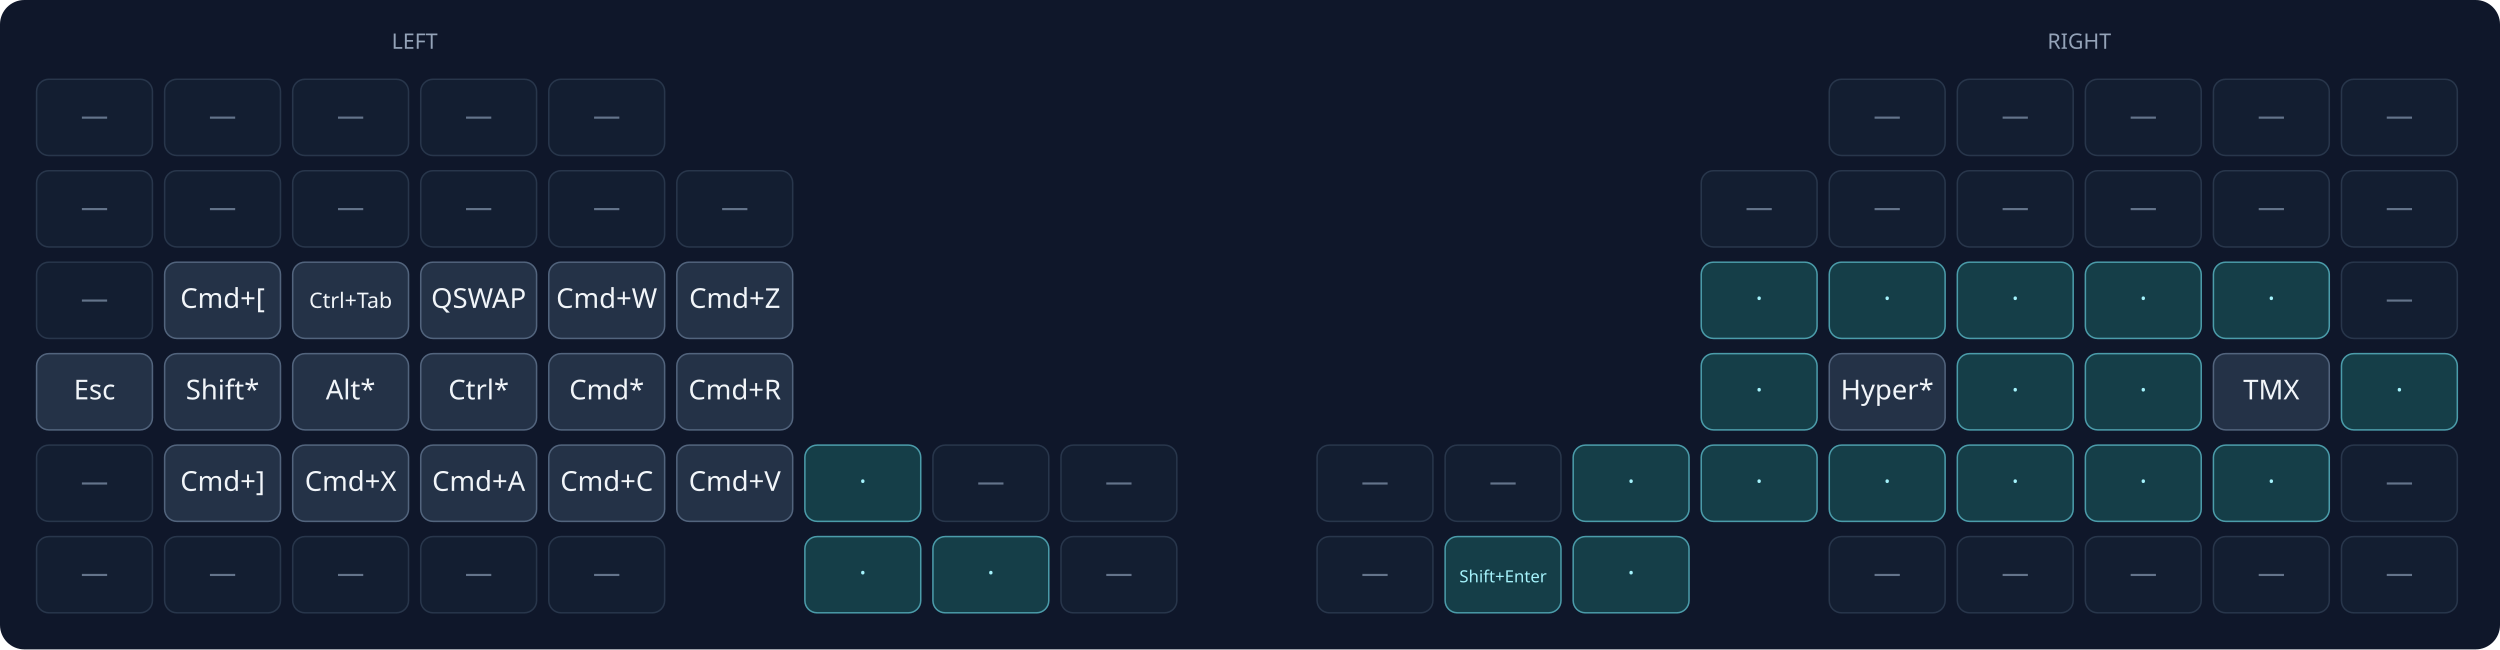
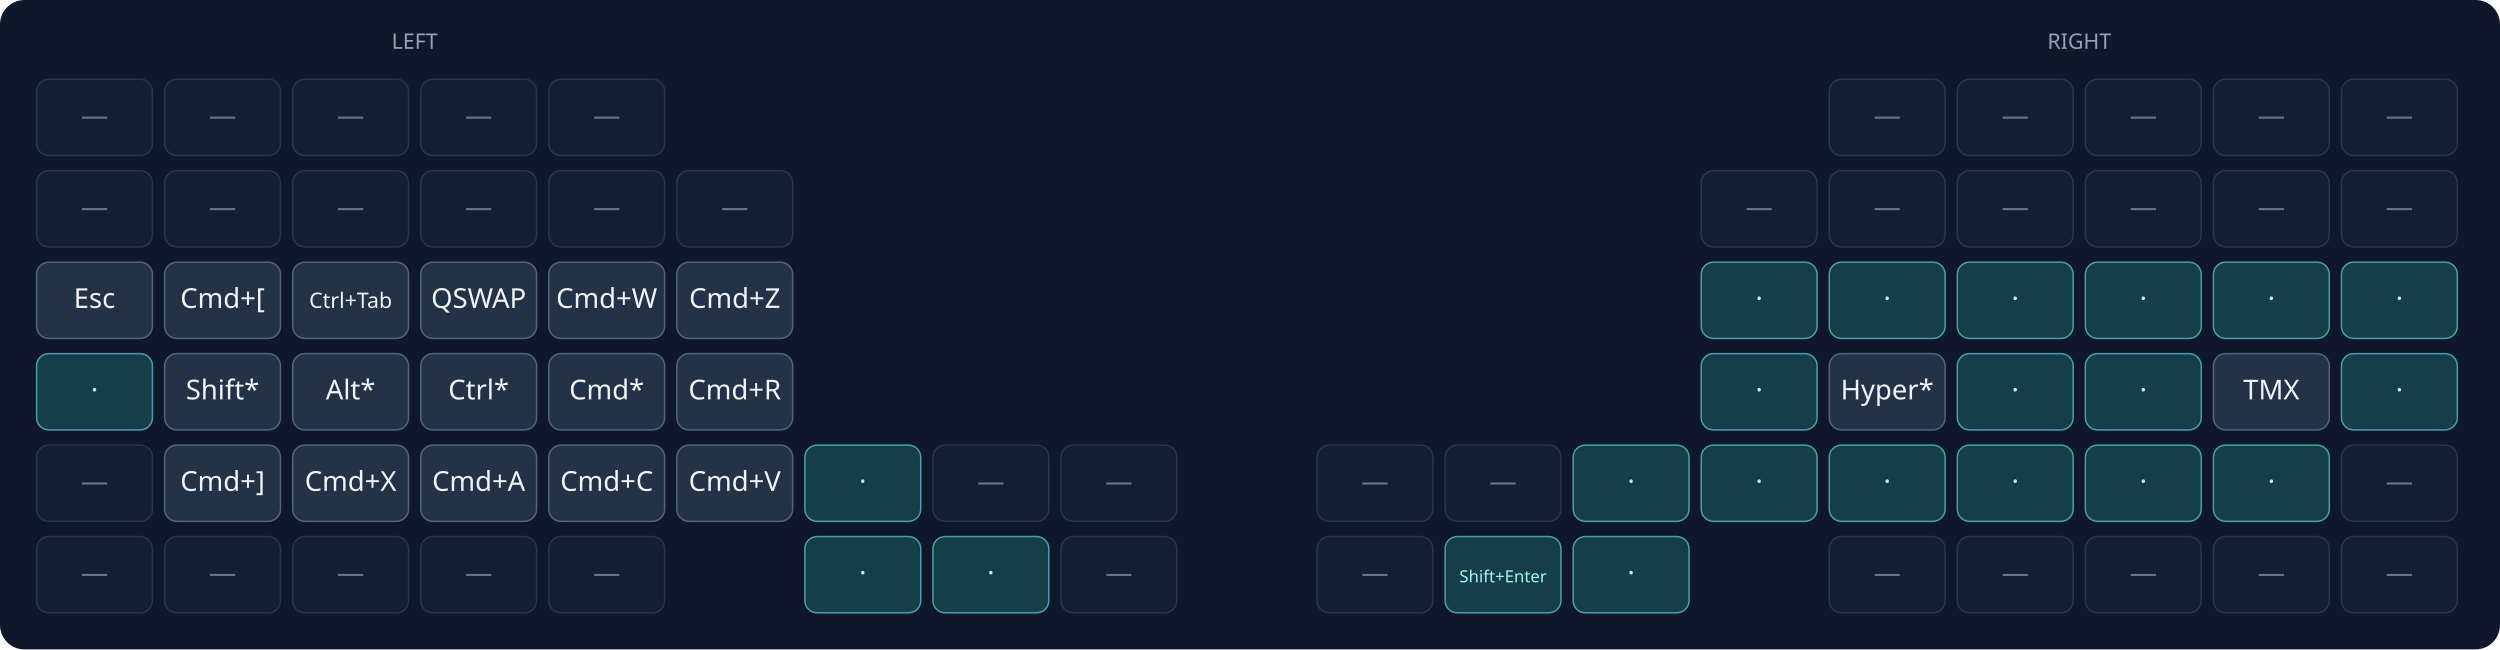
<svg xmlns="http://www.w3.org/2000/svg" width="1640" height="426" viewBox="0 0 1640 426" role="img" aria-labelledby="title desc">
  <rect width="1640" height="426" rx="16" fill="#0f172a" />
  <g font-family="system-ui, sans-serif" text-anchor="middle">
    <text x="272" y="32" fill="#94a3b8" font-size="14">LEFT</text>
    <text x="1364" y="32" fill="#94a3b8" font-size="14">RIGHT</text>
    <g data-position="0" data-binding="&amp;none">
      <rect x="24" y="52" width="76" height="50" rx="8" fill="#131e31" stroke="#28364b" />
      <text x="62" y="82" fill="#64748b" font-size="18">—</text>
    </g>
    <g data-position="1" data-binding="&amp;none">
      <rect x="108" y="52" width="76" height="50" rx="8" fill="#131e31" stroke="#28364b" />
      <text x="146" y="82" fill="#64748b" font-size="18">—</text>
    </g>
    <g data-position="2" data-binding="&amp;none">
      <rect x="192" y="52" width="76" height="50" rx="8" fill="#131e31" stroke="#28364b" />
      <text x="230" y="82" fill="#64748b" font-size="18">—</text>
    </g>
    <g data-position="3" data-binding="&amp;none">
      <rect x="276" y="52" width="76" height="50" rx="8" fill="#131e31" stroke="#28364b" />
      <text x="314" y="82" fill="#64748b" font-size="18">—</text>
    </g>
    <g data-position="4" data-binding="&amp;none">
      <rect x="360" y="52" width="76" height="50" rx="8" fill="#131e31" stroke="#28364b" />
      <text x="398" y="82" fill="#64748b" font-size="18">—</text>
    </g>
    <g data-position="5" data-binding="&amp;none">
      <rect x="1200" y="52" width="76" height="50" rx="8" fill="#131e31" stroke="#28364b" />
      <text x="1238" y="82" fill="#64748b" font-size="18">—</text>
    </g>
    <g data-position="6" data-binding="&amp;none">
      <rect x="1284" y="52" width="76" height="50" rx="8" fill="#131e31" stroke="#28364b" />
      <text x="1322" y="82" fill="#64748b" font-size="18">—</text>
    </g>
    <g data-position="7" data-binding="&amp;none">
      <rect x="1368" y="52" width="76" height="50" rx="8" fill="#131e31" stroke="#28364b" />
      <text x="1406" y="82" fill="#64748b" font-size="18">—</text>
    </g>
    <g data-position="8" data-binding="&amp;none">
      <rect x="1452" y="52" width="76" height="50" rx="8" fill="#131e31" stroke="#28364b" />
      <text x="1490" y="82" fill="#64748b" font-size="18">—</text>
    </g>
    <g data-position="9" data-binding="&amp;none">
      <rect x="1536" y="52" width="76" height="50" rx="8" fill="#131e31" stroke="#28364b" />
      <text x="1574" y="82" fill="#64748b" font-size="18">—</text>
    </g>
    <g data-position="10" data-binding="&amp;none">
      <rect x="24" y="112" width="76" height="50" rx="8" fill="#131e31" stroke="#28364b" />
      <text x="62" y="142" fill="#64748b" font-size="18">—</text>
    </g>
    <g data-position="11" data-binding="&amp;none">
      <rect x="108" y="112" width="76" height="50" rx="8" fill="#131e31" stroke="#28364b" />
      <text x="146" y="142" fill="#64748b" font-size="18">—</text>
    </g>
    <g data-position="12" data-binding="&amp;none">
      <rect x="192" y="112" width="76" height="50" rx="8" fill="#131e31" stroke="#28364b" />
      <text x="230" y="142" fill="#64748b" font-size="18">—</text>
    </g>
    <g data-position="13" data-binding="&amp;none">
      <rect x="276" y="112" width="76" height="50" rx="8" fill="#131e31" stroke="#28364b" />
      <text x="314" y="142" fill="#64748b" font-size="18">—</text>
    </g>
    <g data-position="14" data-binding="&amp;none">
      <rect x="360" y="112" width="76" height="50" rx="8" fill="#131e31" stroke="#28364b" />
      <text x="398" y="142" fill="#64748b" font-size="18">—</text>
    </g>
    <g data-position="15" data-binding="&amp;none">
      <rect x="444" y="112" width="76" height="50" rx="8" fill="#131e31" stroke="#28364b" />
      <text x="482" y="142" fill="#64748b" font-size="18">—</text>
    </g>
    <g data-position="16" data-binding="&amp;none">
      <rect x="1116" y="112" width="76" height="50" rx="8" fill="#131e31" stroke="#28364b" />
      <text x="1154" y="142" fill="#64748b" font-size="18">—</text>
    </g>
    <g data-position="17" data-binding="&amp;none">
      <rect x="1200" y="112" width="76" height="50" rx="8" fill="#131e31" stroke="#28364b" />
      <text x="1238" y="142" fill="#64748b" font-size="18">—</text>
    </g>
    <g data-position="18" data-binding="&amp;none">
      <rect x="1284" y="112" width="76" height="50" rx="8" fill="#131e31" stroke="#28364b" />
      <text x="1322" y="142" fill="#64748b" font-size="18">—</text>
    </g>
    <g data-position="19" data-binding="&amp;none">
      <rect x="1368" y="112" width="76" height="50" rx="8" fill="#131e31" stroke="#28364b" />
      <text x="1406" y="142" fill="#64748b" font-size="18">—</text>
    </g>
    <g data-position="20" data-binding="&amp;none">
      <rect x="1452" y="112" width="76" height="50" rx="8" fill="#131e31" stroke="#28364b" />
      <text x="1490" y="142" fill="#64748b" font-size="18">—</text>
    </g>
    <g data-position="21" data-binding="&amp;none">
      <rect x="1536" y="112" width="76" height="50" rx="8" fill="#131e31" stroke="#28364b" />
      <text x="1574" y="142" fill="#64748b" font-size="18">—</text>
    </g>
-     <g data-position="22" data-binding="&amp;none">
-       <rect x="24" y="172" width="76" height="50" rx="8" fill="#131e31" stroke="#28364b" />
-       <text x="62" y="202" fill="#64748b" font-size="18">—</text>
+     <g data-position="22" data-binding="&amp;kp ESC">
+       <rect x="24" y="172" width="76" height="50" rx="8" fill="#243247" stroke="#52647d" />
+       <text x="62" y="202" fill="#f1f5f9" font-size="18">Esc</text>
    </g>
    <g data-position="23" data-binding="&amp;kp LG(LBKT)">
      <rect x="108" y="172" width="76" height="50" rx="8" fill="#243247" stroke="#52647d" />
      <text x="146" y="202" fill="#f1f5f9" font-size="18">Cmd+[</text>
    </g>
    <g data-position="24" data-binding="&amp;kp LC(TAB)">
      <rect x="192" y="172" width="76" height="50" rx="8" fill="#243247" stroke="#52647d" />
      <text x="230" y="202" fill="#f1f5f9" font-size="14">Ctrl+Tab</text>
    </g>
    <g data-position="25" data-binding="&amp;quick_swap">
      <rect x="276" y="172" width="76" height="50" rx="8" fill="#243247" stroke="#52647d" />
      <text x="314" y="202" fill="#f1f5f9" font-size="18">QSWAP</text>
    </g>
    <g data-position="26" data-binding="&amp;kp LG(W)">
      <rect x="360" y="172" width="76" height="50" rx="8" fill="#243247" stroke="#52647d" />
      <text x="398" y="202" fill="#f1f5f9" font-size="18">Cmd+W</text>
    </g>
    <g data-position="27" data-binding="&amp;kp LG(Z)">
      <rect x="444" y="172" width="76" height="50" rx="8" fill="#243247" stroke="#52647d" />
      <text x="482" y="202" fill="#f1f5f9" font-size="18">Cmd+Z</text>
    </g>
    <g data-position="28" data-binding="&amp;trans">
      <rect x="1116" y="172" width="76" height="50" rx="8" fill="#153e48" stroke="#4b9caa" />
      <text x="1154" y="202" fill="#a5f3fc" font-size="18">·</text>
    </g>
    <g data-position="29" data-binding="&amp;trans">
      <rect x="1200" y="172" width="76" height="50" rx="8" fill="#153e48" stroke="#4b9caa" />
      <text x="1238" y="202" fill="#a5f3fc" font-size="18">·</text>
    </g>
    <g data-position="30" data-binding="&amp;trans">
      <rect x="1284" y="172" width="76" height="50" rx="8" fill="#153e48" stroke="#4b9caa" />
      <text x="1322" y="202" fill="#a5f3fc" font-size="18">·</text>
    </g>
    <g data-position="31" data-binding="&amp;trans">
      <rect x="1368" y="172" width="76" height="50" rx="8" fill="#153e48" stroke="#4b9caa" />
      <text x="1406" y="202" fill="#a5f3fc" font-size="18">·</text>
    </g>
    <g data-position="32" data-binding="&amp;trans">
      <rect x="1452" y="172" width="76" height="50" rx="8" fill="#153e48" stroke="#4b9caa" />
      <text x="1490" y="202" fill="#a5f3fc" font-size="18">·</text>
    </g>
-     <g data-position="33" data-binding="&amp;none">
-       <rect x="1536" y="172" width="76" height="50" rx="8" fill="#131e31" stroke="#28364b" />
-       <text x="1574" y="202" fill="#64748b" font-size="18">—</text>
-     </g>
-     <g data-position="34" data-binding="&amp;kp ESC">
-       <rect x="24" y="232" width="76" height="50" rx="8" fill="#243247" stroke="#52647d" />
-       <text x="62" y="262" fill="#f1f5f9" font-size="18">Esc</text>
+     <g data-position="33" data-binding="&amp;trans">
+       <rect x="1536" y="172" width="76" height="50" rx="8" fill="#153e48" stroke="#4b9caa" />
+       <text x="1574" y="202" fill="#a5f3fc" font-size="18">·</text>
+     </g>
+     <g data-position="34" data-binding="&amp;trans">
+       <rect x="24" y="232" width="76" height="50" rx="8" fill="#153e48" stroke="#4b9caa" />
+       <text x="62" y="262" fill="#a5f3fc" font-size="18">·</text>
    </g>
    <g data-position="35" data-binding="&amp;hm LSHFT LSHFT">
      <rect x="108" y="232" width="76" height="50" rx="8" fill="#243247" stroke="#52647d" />
      <text x="146" y="262" fill="#f1f5f9" font-size="18">Shift*</text>
    </g>
    <g data-position="36" data-binding="&amp;hm LALT LALT">
      <rect x="192" y="232" width="76" height="50" rx="8" fill="#243247" stroke="#52647d" />
      <text x="230" y="262" fill="#f1f5f9" font-size="18">Alt*</text>
    </g>
    <g data-position="37" data-binding="&amp;hm LCTRL LCTRL">
      <rect x="276" y="232" width="76" height="50" rx="8" fill="#243247" stroke="#52647d" />
      <text x="314" y="262" fill="#f1f5f9" font-size="18">Ctrl*</text>
    </g>
    <g data-position="38" data-binding="&amp;hm LGUI LGUI">
      <rect x="360" y="232" width="76" height="50" rx="8" fill="#243247" stroke="#52647d" />
      <text x="398" y="262" fill="#f1f5f9" font-size="18">Cmd*</text>
    </g>
    <g data-position="39" data-binding="&amp;kp LG(R)">
      <rect x="444" y="232" width="76" height="50" rx="8" fill="#243247" stroke="#52647d" />
      <text x="482" y="262" fill="#f1f5f9" font-size="18">Cmd+R</text>
    </g>
    <g data-position="40" data-binding="&amp;trans">
      <rect x="1116" y="232" width="76" height="50" rx="8" fill="#153e48" stroke="#4b9caa" />
      <text x="1154" y="262" fill="#a5f3fc" font-size="18">·</text>
    </g>
    <g data-position="41" data-binding="&amp;hm HYPER_MOD HYPER_MOD">
      <rect x="1200" y="232" width="76" height="50" rx="8" fill="#243247" stroke="#52647d" />
      <text x="1238" y="262" fill="#f1f5f9" font-size="18">Hyper*</text>
    </g>
    <g data-position="42" data-binding="&amp;trans">
      <rect x="1284" y="232" width="76" height="50" rx="8" fill="#153e48" stroke="#4b9caa" />
      <text x="1322" y="262" fill="#a5f3fc" font-size="18">·</text>
    </g>
    <g data-position="43" data-binding="&amp;trans">
      <rect x="1368" y="232" width="76" height="50" rx="8" fill="#153e48" stroke="#4b9caa" />
      <text x="1406" y="262" fill="#a5f3fc" font-size="18">·</text>
    </g>
    <g data-position="44" data-binding="&amp;tmx">
      <rect x="1452" y="232" width="76" height="50" rx="8" fill="#243247" stroke="#52647d" />
      <text x="1490" y="262" fill="#f1f5f9" font-size="18">TMX</text>
    </g>
    <g data-position="45" data-binding="&amp;trans">
      <rect x="1536" y="232" width="76" height="50" rx="8" fill="#153e48" stroke="#4b9caa" />
      <text x="1574" y="262" fill="#a5f3fc" font-size="18">·</text>
    </g>
    <g data-position="46" data-binding="&amp;none">
      <rect x="24" y="292" width="76" height="50" rx="8" fill="#131e31" stroke="#28364b" />
      <text x="62" y="322" fill="#64748b" font-size="18">—</text>
    </g>
    <g data-position="47" data-binding="&amp;kp LG(RBKT)">
      <rect x="108" y="292" width="76" height="50" rx="8" fill="#243247" stroke="#52647d" />
      <text x="146" y="322" fill="#f1f5f9" font-size="18">Cmd+]</text>
    </g>
    <g data-position="48" data-binding="&amp;kp LG(X)">
      <rect x="192" y="292" width="76" height="50" rx="8" fill="#243247" stroke="#52647d" />
      <text x="230" y="322" fill="#f1f5f9" font-size="18">Cmd+X</text>
    </g>
    <g data-position="49" data-binding="&amp;kp LG(A)">
      <rect x="276" y="292" width="76" height="50" rx="8" fill="#243247" stroke="#52647d" />
      <text x="314" y="322" fill="#f1f5f9" font-size="18">Cmd+A</text>
    </g>
    <g data-position="50" data-binding="&amp;kp LG(C)">
      <rect x="360" y="292" width="76" height="50" rx="8" fill="#243247" stroke="#52647d" />
      <text x="398" y="322" fill="#f1f5f9" font-size="18">Cmd+C</text>
    </g>
    <g data-position="51" data-binding="&amp;kp LG(V)">
      <rect x="444" y="292" width="76" height="50" rx="8" fill="#243247" stroke="#52647d" />
      <text x="482" y="322" fill="#f1f5f9" font-size="18">Cmd+V</text>
    </g>
    <g data-position="52" data-binding="&amp;trans">
      <rect x="528" y="292" width="76" height="50" rx="8" fill="#153e48" stroke="#4b9caa" />
      <text x="566" y="322" fill="#a5f3fc" font-size="18">·</text>
    </g>
    <g data-position="53" data-binding="&amp;none">
      <rect x="612" y="292" width="76" height="50" rx="8" fill="#131e31" stroke="#28364b" />
      <text x="650" y="322" fill="#64748b" font-size="18">—</text>
    </g>
    <g data-position="54" data-binding="&amp;none">
      <rect x="696" y="292" width="76" height="50" rx="8" fill="#131e31" stroke="#28364b" />
      <text x="734" y="322" fill="#64748b" font-size="18">—</text>
    </g>
    <g data-position="55" data-binding="&amp;none">
      <rect x="864" y="292" width="76" height="50" rx="8" fill="#131e31" stroke="#28364b" />
      <text x="902" y="322" fill="#64748b" font-size="18">—</text>
    </g>
    <g data-position="56" data-binding="&amp;none">
      <rect x="948" y="292" width="76" height="50" rx="8" fill="#131e31" stroke="#28364b" />
      <text x="986" y="322" fill="#64748b" font-size="18">—</text>
    </g>
    <g data-position="57" data-binding="&amp;trans">
      <rect x="1032" y="292" width="76" height="50" rx="8" fill="#153e48" stroke="#4b9caa" />
      <text x="1070" y="322" fill="#a5f3fc" font-size="18">·</text>
    </g>
    <g data-position="58" data-binding="&amp;trans">
      <rect x="1116" y="292" width="76" height="50" rx="8" fill="#153e48" stroke="#4b9caa" />
      <text x="1154" y="322" fill="#a5f3fc" font-size="18">·</text>
    </g>
    <g data-position="59" data-binding="&amp;trans">
      <rect x="1200" y="292" width="76" height="50" rx="8" fill="#153e48" stroke="#4b9caa" />
      <text x="1238" y="322" fill="#a5f3fc" font-size="18">·</text>
    </g>
    <g data-position="60" data-binding="&amp;trans">
      <rect x="1284" y="292" width="76" height="50" rx="8" fill="#153e48" stroke="#4b9caa" />
      <text x="1322" y="322" fill="#a5f3fc" font-size="18">·</text>
    </g>
    <g data-position="61" data-binding="&amp;trans">
      <rect x="1368" y="292" width="76" height="50" rx="8" fill="#153e48" stroke="#4b9caa" />
      <text x="1406" y="322" fill="#a5f3fc" font-size="18">·</text>
    </g>
    <g data-position="62" data-binding="&amp;trans">
      <rect x="1452" y="292" width="76" height="50" rx="8" fill="#153e48" stroke="#4b9caa" />
      <text x="1490" y="322" fill="#a5f3fc" font-size="18">·</text>
    </g>
    <g data-position="63" data-binding="&amp;none">
      <rect x="1536" y="292" width="76" height="50" rx="8" fill="#131e31" stroke="#28364b" />
      <text x="1574" y="322" fill="#64748b" font-size="18">—</text>
    </g>
    <g data-position="64" data-binding="&amp;none">
      <rect x="24" y="352" width="76" height="50" rx="8" fill="#131e31" stroke="#28364b" />
      <text x="62" y="382" fill="#64748b" font-size="18">—</text>
    </g>
    <g data-position="65" data-binding="&amp;none">
      <rect x="108" y="352" width="76" height="50" rx="8" fill="#131e31" stroke="#28364b" />
      <text x="146" y="382" fill="#64748b" font-size="18">—</text>
    </g>
    <g data-position="66" data-binding="&amp;none">
      <rect x="192" y="352" width="76" height="50" rx="8" fill="#131e31" stroke="#28364b" />
      <text x="230" y="382" fill="#64748b" font-size="18">—</text>
    </g>
    <g data-position="67" data-binding="&amp;none">
      <rect x="276" y="352" width="76" height="50" rx="8" fill="#131e31" stroke="#28364b" />
      <text x="314" y="382" fill="#64748b" font-size="18">—</text>
    </g>
    <g data-position="68" data-binding="&amp;none">
      <rect x="360" y="352" width="76" height="50" rx="8" fill="#131e31" stroke="#28364b" />
      <text x="398" y="382" fill="#64748b" font-size="18">—</text>
    </g>
    <g data-position="69" data-binding="&amp;trans">
      <rect x="528" y="352" width="76" height="50" rx="8" fill="#153e48" stroke="#4b9caa" />
      <text x="566" y="382" fill="#a5f3fc" font-size="18">·</text>
    </g>
    <g data-position="70" data-binding="&amp;trans">
      <rect x="612" y="352" width="76" height="50" rx="8" fill="#153e48" stroke="#4b9caa" />
      <text x="650" y="382" fill="#a5f3fc" font-size="18">·</text>
    </g>
    <g data-position="71" data-binding="&amp;none">
      <rect x="696" y="352" width="76" height="50" rx="8" fill="#131e31" stroke="#28364b" />
      <text x="734" y="382" fill="#64748b" font-size="18">—</text>
    </g>
    <g data-position="72" data-binding="&amp;none">
      <rect x="864" y="352" width="76" height="50" rx="8" fill="#131e31" stroke="#28364b" />
      <text x="902" y="382" fill="#64748b" font-size="18">—</text>
    </g>
    <g data-position="73" data-binding="&amp;kp LS(RET)">
      <rect x="948" y="352" width="76" height="50" rx="8" fill="#153e48" stroke="#4b9caa" />
      <text x="986" y="382" fill="#a5f3fc" font-size="11">Shift+Enter</text>
    </g>
    <g data-position="74" data-binding="&amp;trans">
      <rect x="1032" y="352" width="76" height="50" rx="8" fill="#153e48" stroke="#4b9caa" />
      <text x="1070" y="382" fill="#a5f3fc" font-size="18">·</text>
    </g>
    <g data-position="75" data-binding="&amp;none">
      <rect x="1200" y="352" width="76" height="50" rx="8" fill="#131e31" stroke="#28364b" />
      <text x="1238" y="382" fill="#64748b" font-size="18">—</text>
    </g>
    <g data-position="76" data-binding="&amp;none">
      <rect x="1284" y="352" width="76" height="50" rx="8" fill="#131e31" stroke="#28364b" />
      <text x="1322" y="382" fill="#64748b" font-size="18">—</text>
    </g>
    <g data-position="77" data-binding="&amp;none">
      <rect x="1368" y="352" width="76" height="50" rx="8" fill="#131e31" stroke="#28364b" />
      <text x="1406" y="382" fill="#64748b" font-size="18">—</text>
    </g>
    <g data-position="78" data-binding="&amp;none">
      <rect x="1452" y="352" width="76" height="50" rx="8" fill="#131e31" stroke="#28364b" />
      <text x="1490" y="382" fill="#64748b" font-size="18">—</text>
    </g>
    <g data-position="79" data-binding="&amp;none">
      <rect x="1536" y="352" width="76" height="50" rx="8" fill="#131e31" stroke="#28364b" />
      <text x="1574" y="382" fill="#64748b" font-size="18">—</text>
    </g>
  </g>
</svg>
